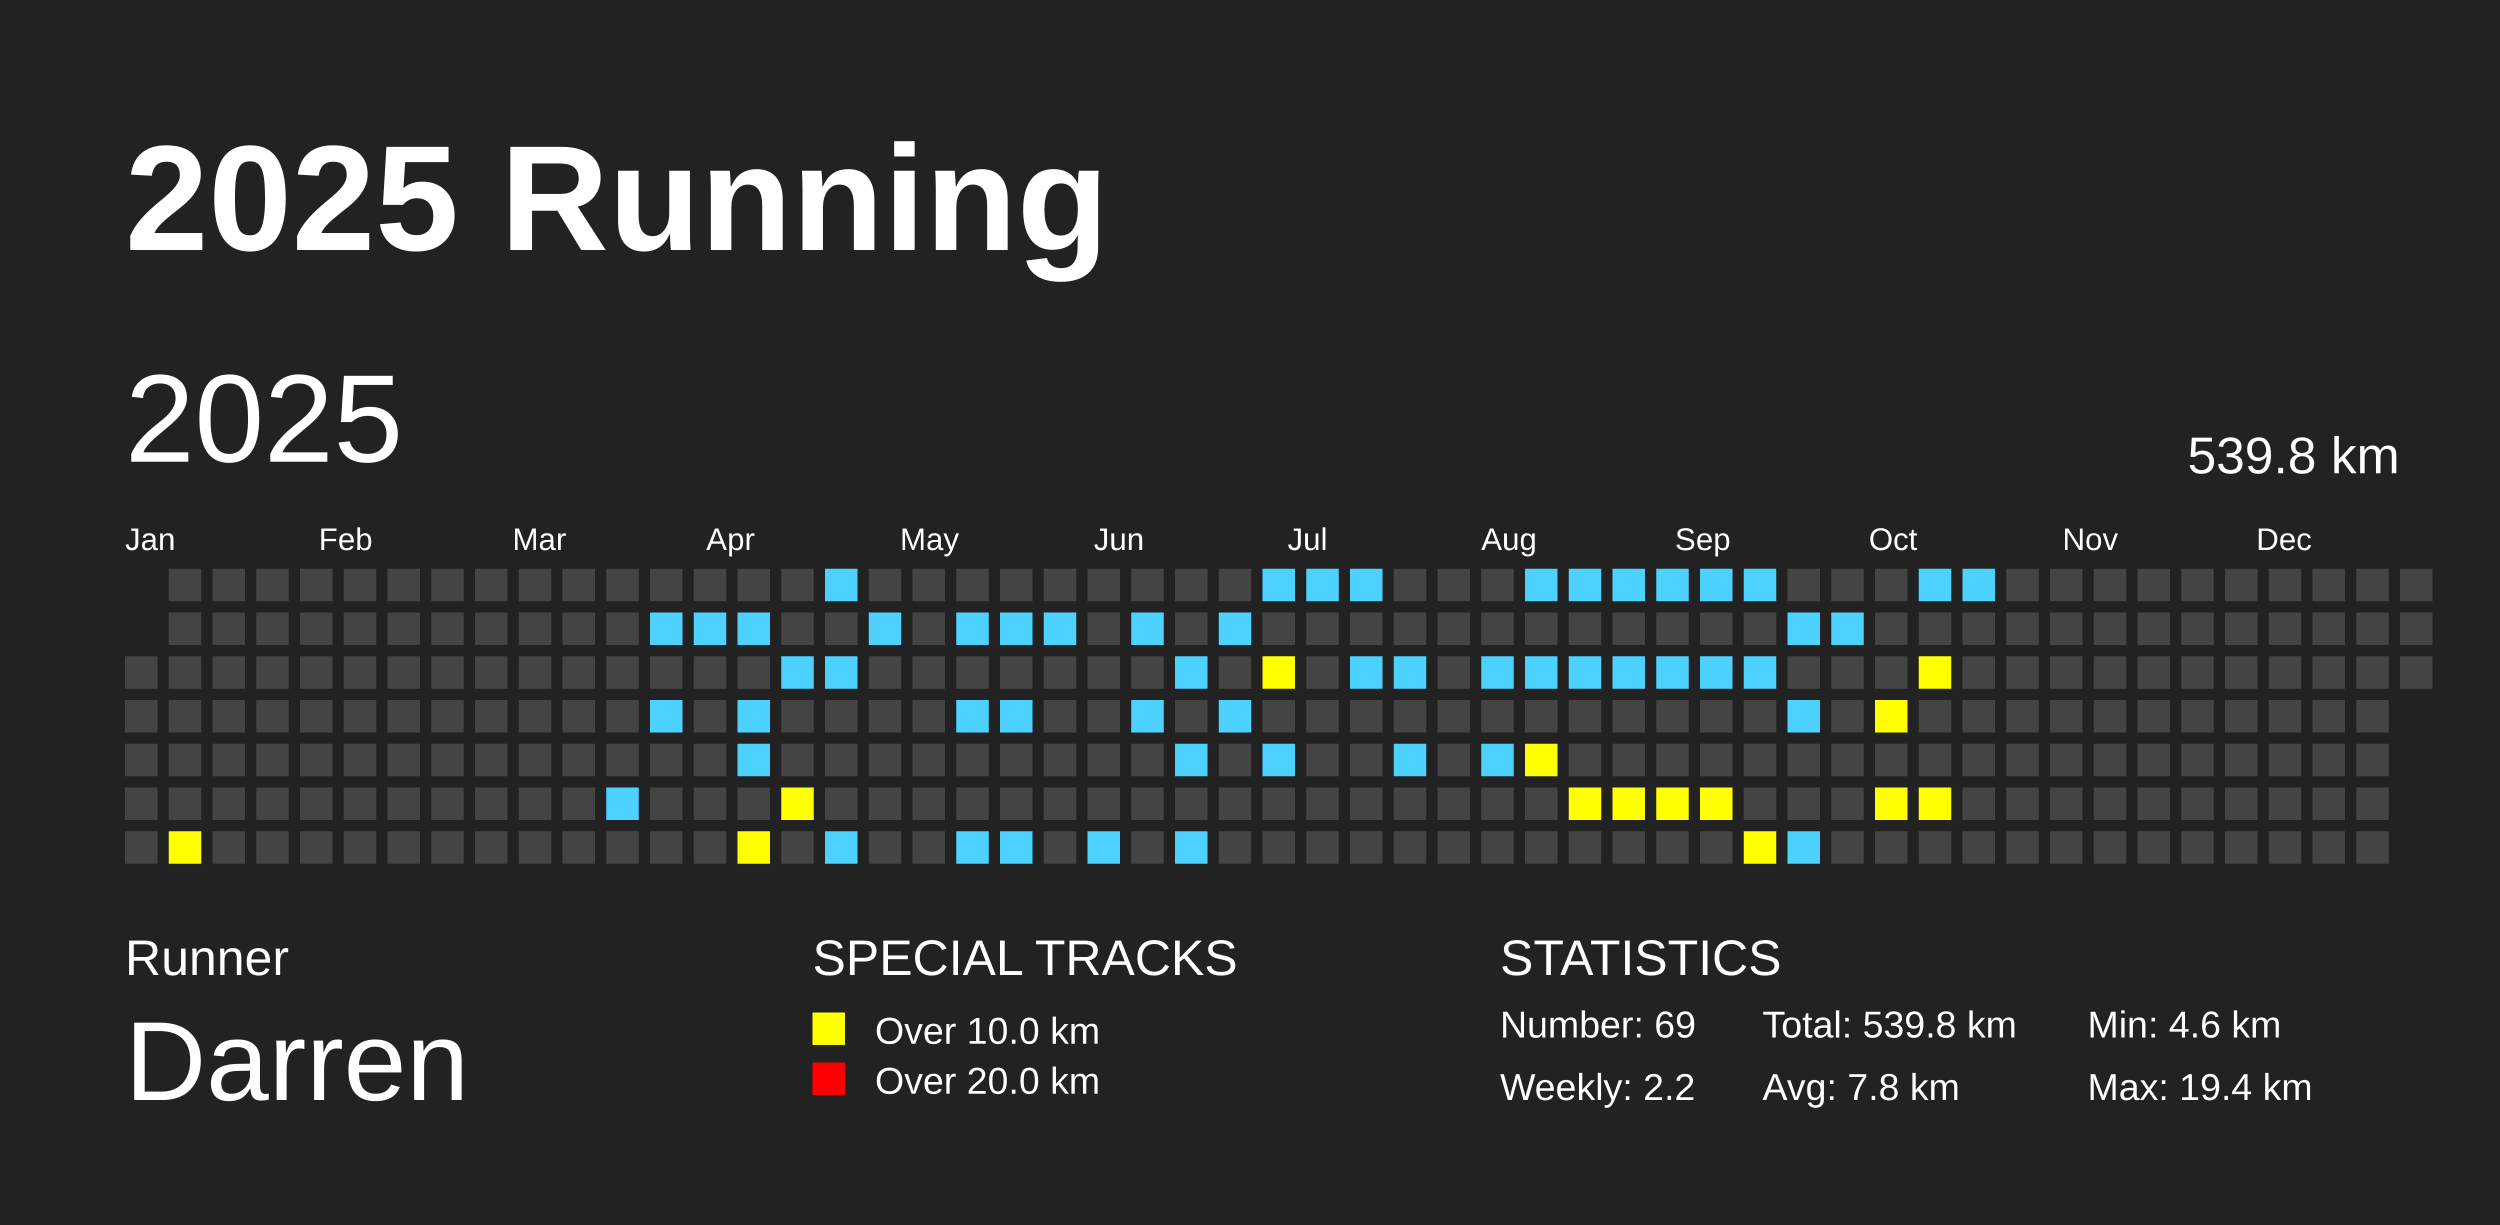
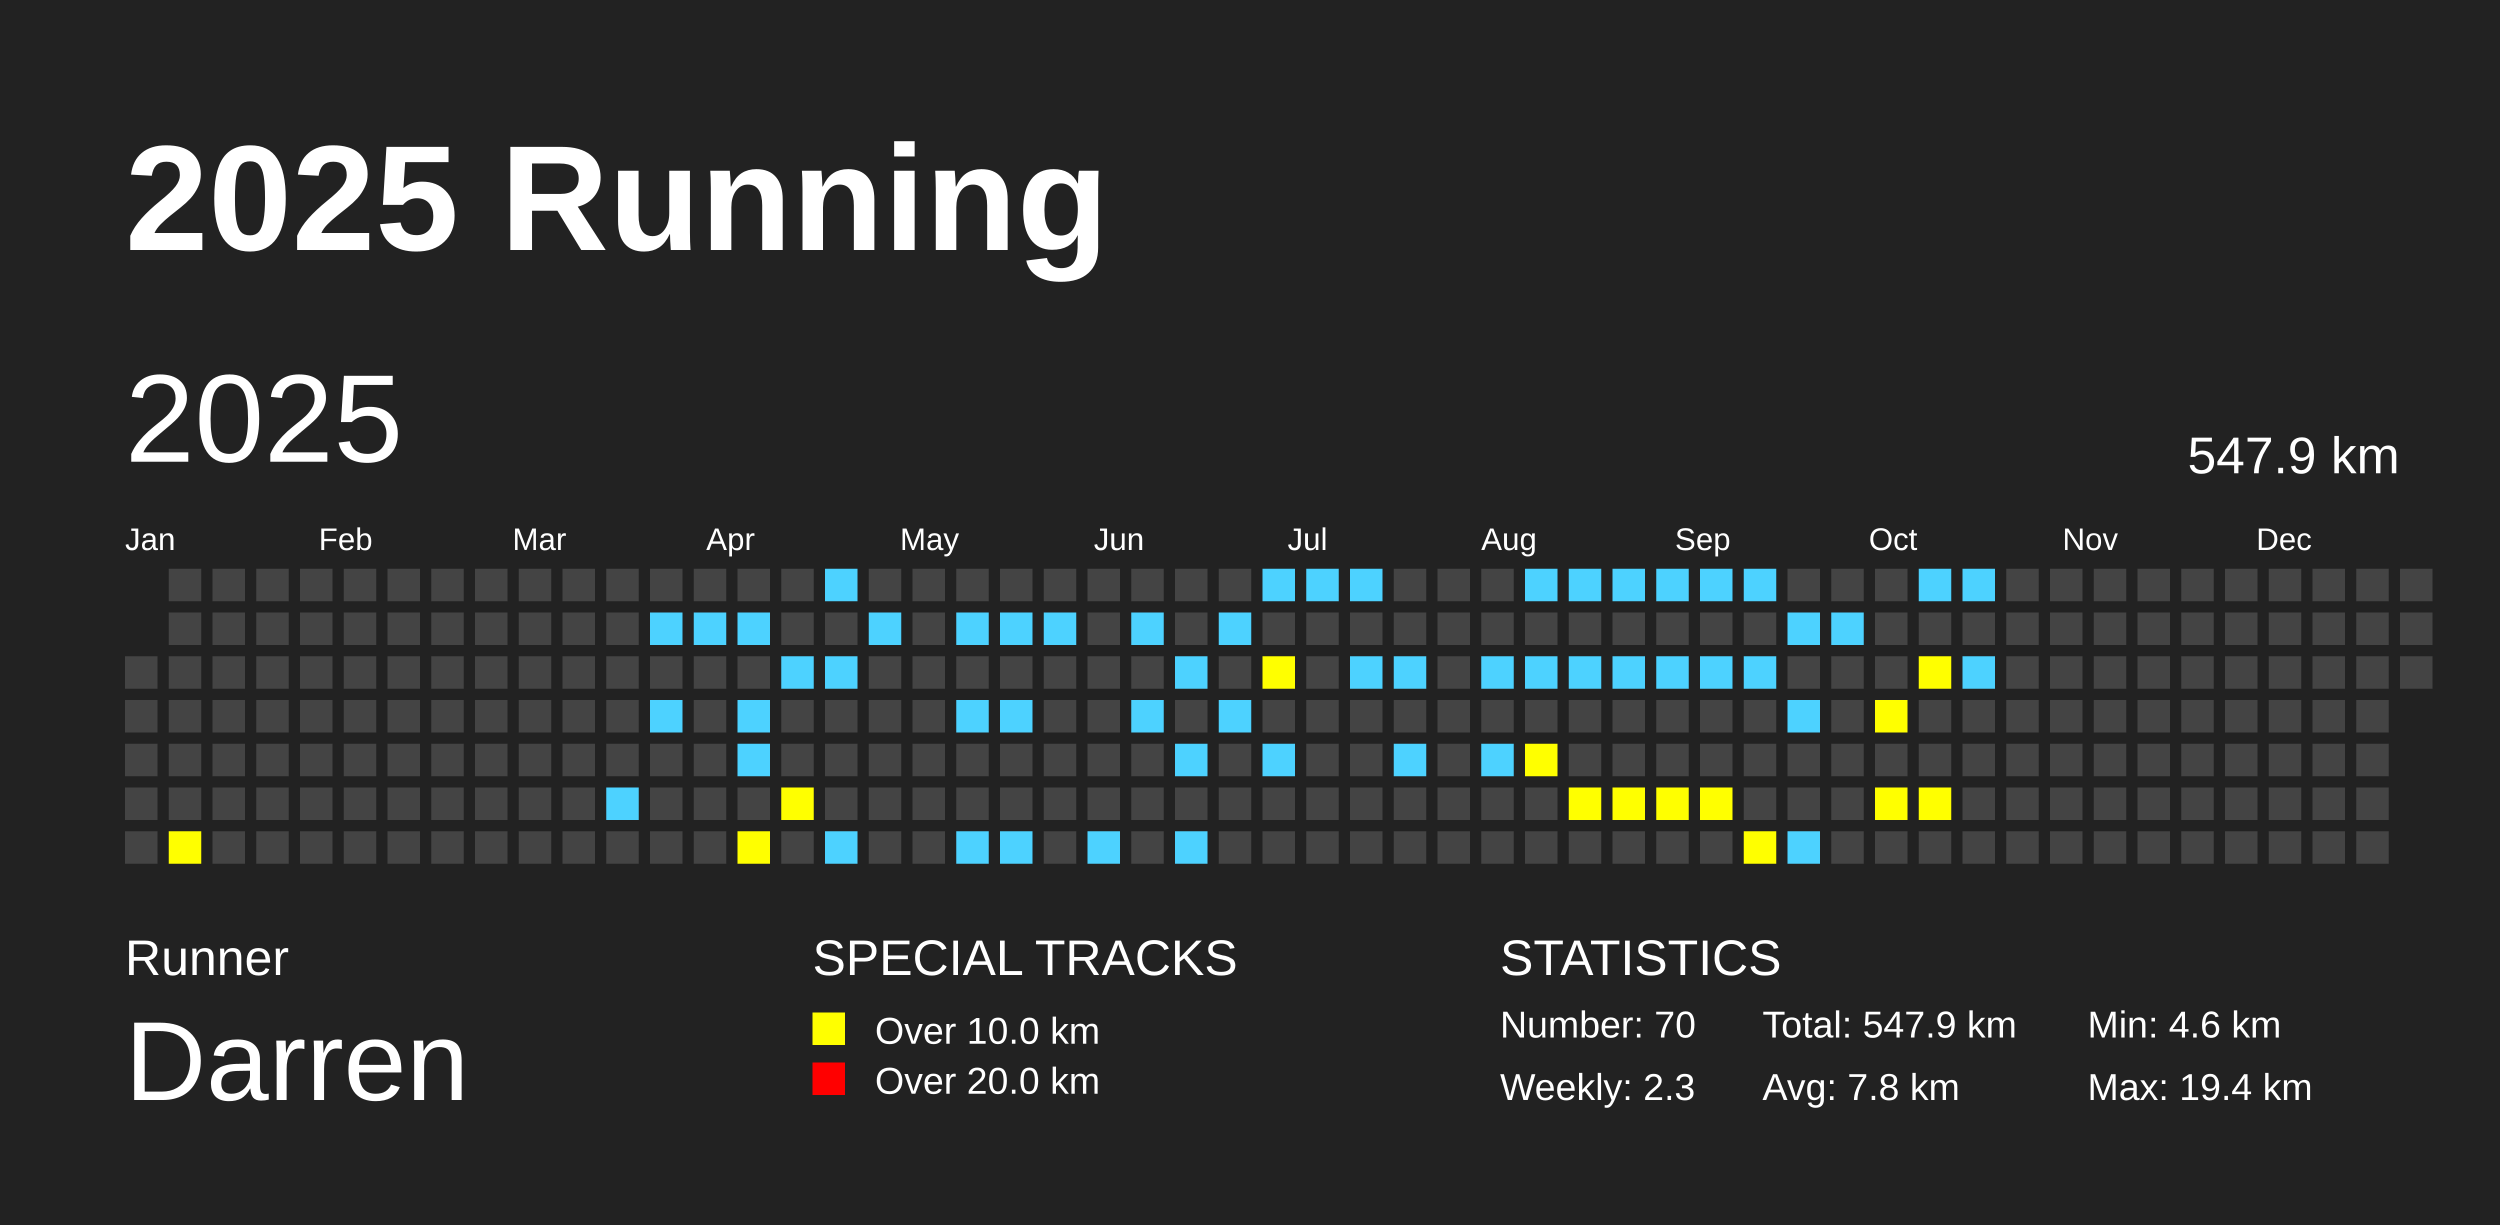
<svg xmlns="http://www.w3.org/2000/svg" baseProfile="full" height="98mm" version="1.1" viewBox="0,0,200,98" width="200mm">
  <defs />
  <rect fill="#222222" height="98" width="200" x="0" y="0" />
  <text fill="#FFFFFF" style="font-size:12px; font-family:Arial; font-weight:bold;" x="10" y="20">2025 Running</text>
  <text fill="#FFFFFF" style="font-size:4px; font-family:Arial" x="10" y="78">Runner</text>
  <text fill="#FFFFFF" style="font-size:9px; font-family:Arial" x="10" y="88">Darren</text>
  <text fill="#FFFFFF" style="font-size:4px; font-family:Arial" x="65" y="78">SPECIAL TRACKS</text>
  <rect fill="yellow" height="2.6" width="2.6" x="65" y="81" />
  <text fill="#FFFFFF" style="font-size:3px; font-family:Arial" x="70" y="83.5">Over 10.0 km</text>
  <rect fill="red" height="2.6" width="2.6" x="65" y="85" />
  <text fill="#FFFFFF" style="font-size:3px; font-family:Arial" x="70" y="87.5">Over 20.0 km</text>
  <text fill="#FFFFFF" style="font-size:4px; font-family:Arial" x="120" y="78">STATISTICS</text>
-   <text fill="#FFFFFF" style="font-size:3px; font-family:Arial" x="120" y="83">Number: 69</text>
-   <text fill="#FFFFFF" style="font-size:3px; font-family:Arial" x="120" y="88">Weekly: 2.2</text>
-   <text fill="#FFFFFF" style="font-size:3px; font-family:Arial" x="141" y="83">Total: 539.8 km</text>
+   <text fill="#FFFFFF" style="font-size:3px; font-family:Arial" x="120" y="83">Number: 70</text>
+   <text fill="#FFFFFF" style="font-size:3px; font-family:Arial" x="120" y="88">Weekly: 2.3</text>
+   <text fill="#FFFFFF" style="font-size:3px; font-family:Arial" x="141" y="83">Total: 547.9 km</text>
  <text fill="#FFFFFF" style="font-size:3px; font-family:Arial" x="141" y="88">Avg: 7.8 km</text>
  <text fill="#FFFFFF" style="font-size:3px; font-family:Arial" x="167" y="83">Min: 4.6 km</text>
  <text fill="#FFFFFF" style="font-size:3px; font-family:Arial" x="167" y="88">Max: 19.4 km</text>
  <text dominant-baseline="hanging" fill="#FFFFFF" style="font-size:10.0px; font-family:Arial;" x="10" y="30">2025</text>
-   <text dominant-baseline="hanging" fill="#FFFFFF" style="font-size:4.125px; font-family:Arial;" x="175" y="35">539.8 km</text>
+   <text dominant-baseline="hanging" fill="#FFFFFF" style="font-size:4.125px; font-family:Arial;" x="175" y="35">547.9 km</text>
  <text fill="#FFFFFF" style="font-size:2.5px; font-family:Arial" x="10.0" y="44">Jan</text>
  <text fill="#FFFFFF" style="font-size:2.5px; font-family:Arial" x="25.5" y="44">Feb</text>
  <text fill="#FFFFFF" style="font-size:2.5px; font-family:Arial" x="41.0" y="44">Mar</text>
  <text fill="#FFFFFF" style="font-size:2.5px; font-family:Arial" x="56.5" y="44">Apr</text>
  <text fill="#FFFFFF" style="font-size:2.5px; font-family:Arial" x="72.0" y="44">May</text>
  <text fill="#FFFFFF" style="font-size:2.5px; font-family:Arial" x="87.5" y="44">Jun</text>
  <text fill="#FFFFFF" style="font-size:2.5px; font-family:Arial" x="103.0" y="44">Jul</text>
  <text fill="#FFFFFF" style="font-size:2.5px; font-family:Arial" x="118.5" y="44">Aug</text>
  <text fill="#FFFFFF" style="font-size:2.5px; font-family:Arial" x="134.0" y="44">Sep</text>
  <text fill="#FFFFFF" style="font-size:2.5px; font-family:Arial" x="149.5" y="44">Oct</text>
  <text fill="#FFFFFF" style="font-size:2.5px; font-family:Arial" x="165.0" y="44">Nov</text>
  <text fill="#FFFFFF" style="font-size:2.5px; font-family:Arial" x="180.5" y="44">Dec</text>
  <rect fill="#444444" height="2.6" width="2.6" x="10.0" y="52.5" />
  <rect fill="#444444" height="2.6" width="2.6" x="10.0" y="56.0" />
  <rect fill="#444444" height="2.6" width="2.6" x="10.0" y="59.5" />
  <rect fill="#444444" height="2.6" width="2.6" x="10.0" y="63.0" />
  <rect fill="#444444" height="2.6" width="2.6" x="10.0" y="66.5" />
  <rect fill="#444444" height="2.6" width="2.6" x="13.5" y="45.5" />
  <rect fill="#444444" height="2.6" width="2.6" x="13.5" y="49.0" />
  <rect fill="#444444" height="2.6" width="2.6" x="13.5" y="52.5" />
  <rect fill="#444444" height="2.6" width="2.6" x="13.5" y="56.0" />
  <rect fill="#444444" height="2.6" width="2.6" x="13.5" y="59.5" />
  <rect fill="#444444" height="2.6" width="2.6" x="13.5" y="63.0" />
  <rect fill="yellow" height="2.6" width="2.6" x="13.5" y="66.5" />
  <rect fill="#444444" height="2.6" width="2.6" x="17.0" y="45.5" />
  <rect fill="#444444" height="2.6" width="2.6" x="17.0" y="49.0" />
  <rect fill="#444444" height="2.6" width="2.6" x="17.0" y="52.5" />
  <rect fill="#444444" height="2.6" width="2.6" x="17.0" y="56.0" />
  <rect fill="#444444" height="2.6" width="2.6" x="17.0" y="59.5" />
  <rect fill="#444444" height="2.6" width="2.6" x="17.0" y="63.0" />
  <rect fill="#444444" height="2.6" width="2.6" x="17.0" y="66.5" />
  <rect fill="#444444" height="2.6" width="2.6" x="20.5" y="45.5" />
  <rect fill="#444444" height="2.6" width="2.6" x="20.5" y="49.0" />
  <rect fill="#444444" height="2.6" width="2.6" x="20.5" y="52.5" />
  <rect fill="#444444" height="2.6" width="2.6" x="20.5" y="56.0" />
  <rect fill="#444444" height="2.6" width="2.6" x="20.5" y="59.5" />
  <rect fill="#444444" height="2.6" width="2.6" x="20.5" y="63.0" />
  <rect fill="#444444" height="2.6" width="2.6" x="20.5" y="66.5" />
  <rect fill="#444444" height="2.6" width="2.6" x="24.0" y="45.5" />
  <rect fill="#444444" height="2.6" width="2.6" x="24.0" y="49.0" />
  <rect fill="#444444" height="2.6" width="2.6" x="24.0" y="52.5" />
  <rect fill="#444444" height="2.6" width="2.6" x="24.0" y="56.0" />
  <rect fill="#444444" height="2.6" width="2.6" x="24.0" y="59.5" />
  <rect fill="#444444" height="2.6" width="2.6" x="24.0" y="63.0" />
  <rect fill="#444444" height="2.6" width="2.6" x="24.0" y="66.5" />
  <rect fill="#444444" height="2.6" width="2.6" x="27.5" y="45.5" />
  <rect fill="#444444" height="2.6" width="2.6" x="27.5" y="49.0" />
  <rect fill="#444444" height="2.6" width="2.6" x="27.5" y="52.5" />
  <rect fill="#444444" height="2.6" width="2.6" x="27.5" y="56.0" />
  <rect fill="#444444" height="2.6" width="2.6" x="27.5" y="59.5" />
  <rect fill="#444444" height="2.6" width="2.6" x="27.5" y="63.0" />
  <rect fill="#444444" height="2.6" width="2.6" x="27.5" y="66.5" />
  <rect fill="#444444" height="2.6" width="2.6" x="31.0" y="45.5" />
  <rect fill="#444444" height="2.6" width="2.6" x="31.0" y="49.0" />
  <rect fill="#444444" height="2.6" width="2.6" x="31.0" y="52.5" />
  <rect fill="#444444" height="2.6" width="2.6" x="31.0" y="56.0" />
  <rect fill="#444444" height="2.6" width="2.6" x="31.0" y="59.5" />
  <rect fill="#444444" height="2.6" width="2.6" x="31.0" y="63.0" />
  <rect fill="#444444" height="2.6" width="2.6" x="31.0" y="66.5" />
  <rect fill="#444444" height="2.6" width="2.6" x="34.5" y="45.5" />
  <rect fill="#444444" height="2.6" width="2.6" x="34.5" y="49.0" />
  <rect fill="#444444" height="2.6" width="2.6" x="34.5" y="52.5" />
  <rect fill="#444444" height="2.6" width="2.6" x="34.5" y="56.0" />
  <rect fill="#444444" height="2.6" width="2.6" x="34.5" y="59.5" />
  <rect fill="#444444" height="2.6" width="2.6" x="34.5" y="63.0" />
  <rect fill="#444444" height="2.6" width="2.6" x="34.5" y="66.5" />
  <rect fill="#444444" height="2.6" width="2.6" x="38.0" y="45.5" />
  <rect fill="#444444" height="2.6" width="2.6" x="38.0" y="49.0" />
  <rect fill="#444444" height="2.6" width="2.6" x="38.0" y="52.5" />
  <rect fill="#444444" height="2.6" width="2.6" x="38.0" y="56.0" />
  <rect fill="#444444" height="2.6" width="2.6" x="38.0" y="59.5" />
  <rect fill="#444444" height="2.6" width="2.6" x="38.0" y="63.0" />
  <rect fill="#444444" height="2.6" width="2.6" x="38.0" y="66.5" />
  <rect fill="#444444" height="2.6" width="2.6" x="41.5" y="45.5" />
  <rect fill="#444444" height="2.6" width="2.6" x="41.5" y="49.0" />
  <rect fill="#444444" height="2.6" width="2.6" x="41.5" y="52.5" />
  <rect fill="#444444" height="2.6" width="2.6" x="41.5" y="56.0" />
  <rect fill="#444444" height="2.6" width="2.6" x="41.5" y="59.5" />
  <rect fill="#444444" height="2.6" width="2.6" x="41.5" y="63.0" />
  <rect fill="#444444" height="2.6" width="2.6" x="41.5" y="66.5" />
  <rect fill="#444444" height="2.6" width="2.6" x="45.0" y="45.5" />
  <rect fill="#444444" height="2.6" width="2.6" x="45.0" y="49.0" />
  <rect fill="#444444" height="2.6" width="2.6" x="45.0" y="52.5" />
  <rect fill="#444444" height="2.6" width="2.6" x="45.0" y="56.0" />
  <rect fill="#444444" height="2.6" width="2.6" x="45.0" y="59.5" />
  <rect fill="#444444" height="2.6" width="2.6" x="45.0" y="63.0" />
  <rect fill="#444444" height="2.6" width="2.6" x="45.0" y="66.5" />
  <rect fill="#444444" height="2.6" width="2.6" x="48.5" y="45.5" />
  <rect fill="#444444" height="2.6" width="2.6" x="48.5" y="49.0" />
  <rect fill="#444444" height="2.6" width="2.6" x="48.5" y="52.5" />
  <rect fill="#444444" height="2.6" width="2.6" x="48.5" y="56.0" />
  <rect fill="#444444" height="2.6" width="2.6" x="48.5" y="59.5" />
  <rect fill="#4DD2FF" height="2.6" width="2.6" x="48.5" y="63.0" />
  <rect fill="#444444" height="2.6" width="2.6" x="48.5" y="66.5" />
  <rect fill="#444444" height="2.6" width="2.6" x="52.0" y="45.5" />
  <rect fill="#4DD2FF" height="2.6" width="2.6" x="52.0" y="49.0" />
  <rect fill="#444444" height="2.6" width="2.6" x="52.0" y="52.5" />
  <rect fill="#4DD2FF" height="2.6" width="2.6" x="52.0" y="56.0" />
  <rect fill="#444444" height="2.6" width="2.6" x="52.0" y="59.5" />
  <rect fill="#444444" height="2.6" width="2.6" x="52.0" y="63.0" />
  <rect fill="#444444" height="2.6" width="2.6" x="52.0" y="66.5" />
  <rect fill="#444444" height="2.6" width="2.6" x="55.5" y="45.5" />
  <rect fill="#4DD2FF" height="2.6" width="2.6" x="55.5" y="49.0" />
  <rect fill="#444444" height="2.6" width="2.6" x="55.5" y="52.5" />
  <rect fill="#444444" height="2.6" width="2.6" x="55.5" y="56.0" />
  <rect fill="#444444" height="2.6" width="2.6" x="55.5" y="59.5" />
  <rect fill="#444444" height="2.6" width="2.6" x="55.5" y="63.0" />
  <rect fill="#444444" height="2.6" width="2.6" x="55.5" y="66.5" />
  <rect fill="#444444" height="2.6" width="2.6" x="59.0" y="45.5" />
  <rect fill="#4DD2FF" height="2.6" width="2.6" x="59.0" y="49.0" />
  <rect fill="#444444" height="2.6" width="2.6" x="59.0" y="52.5" />
  <rect fill="#4DD2FF" height="2.6" width="2.6" x="59.0" y="56.0" />
  <rect fill="#4DD2FF" height="2.6" width="2.6" x="59.0" y="59.5" />
  <rect fill="#444444" height="2.6" width="2.6" x="59.0" y="63.0" />
  <rect fill="yellow" height="2.6" width="2.6" x="59.0" y="66.5" />
  <rect fill="#444444" height="2.6" width="2.6" x="62.5" y="45.5" />
  <rect fill="#444444" height="2.6" width="2.6" x="62.5" y="49.0" />
  <rect fill="#4DD2FF" height="2.6" width="2.6" x="62.5" y="52.5" />
  <rect fill="#444444" height="2.6" width="2.6" x="62.5" y="56.0" />
  <rect fill="#444444" height="2.6" width="2.6" x="62.5" y="59.5" />
  <rect fill="yellow" height="2.6" width="2.6" x="62.5" y="63.0" />
  <rect fill="#444444" height="2.6" width="2.6" x="62.5" y="66.5" />
  <rect fill="#4DD2FF" height="2.6" width="2.6" x="66.0" y="45.5" />
  <rect fill="#444444" height="2.6" width="2.6" x="66.0" y="49.0" />
  <rect fill="#4DD2FF" height="2.6" width="2.6" x="66.0" y="52.5" />
  <rect fill="#444444" height="2.6" width="2.6" x="66.0" y="56.0" />
  <rect fill="#444444" height="2.6" width="2.6" x="66.0" y="59.5" />
  <rect fill="#444444" height="2.6" width="2.6" x="66.0" y="63.0" />
  <rect fill="#4DD2FF" height="2.6" width="2.6" x="66.0" y="66.5" />
  <rect fill="#444444" height="2.6" width="2.6" x="69.5" y="45.5" />
  <rect fill="#4DD2FF" height="2.6" width="2.6" x="69.5" y="49.0" />
  <rect fill="#444444" height="2.6" width="2.6" x="69.5" y="52.5" />
  <rect fill="#444444" height="2.6" width="2.6" x="69.5" y="56.0" />
  <rect fill="#444444" height="2.6" width="2.6" x="69.5" y="59.5" />
  <rect fill="#444444" height="2.6" width="2.6" x="69.5" y="63.0" />
  <rect fill="#444444" height="2.6" width="2.6" x="69.5" y="66.5" />
  <rect fill="#444444" height="2.6" width="2.6" x="73.0" y="45.5" />
  <rect fill="#444444" height="2.6" width="2.6" x="73.0" y="49.0" />
  <rect fill="#444444" height="2.6" width="2.6" x="73.0" y="52.5" />
  <rect fill="#444444" height="2.6" width="2.6" x="73.0" y="56.0" />
  <rect fill="#444444" height="2.6" width="2.6" x="73.0" y="59.5" />
  <rect fill="#444444" height="2.6" width="2.6" x="73.0" y="63.0" />
  <rect fill="#444444" height="2.6" width="2.6" x="73.0" y="66.5" />
  <rect fill="#444444" height="2.6" width="2.6" x="76.5" y="45.5" />
  <rect fill="#4DD2FF" height="2.6" width="2.6" x="76.5" y="49.0" />
  <rect fill="#444444" height="2.6" width="2.6" x="76.5" y="52.5" />
  <rect fill="#4DD2FF" height="2.6" width="2.6" x="76.5" y="56.0" />
  <rect fill="#444444" height="2.6" width="2.6" x="76.5" y="59.5" />
  <rect fill="#444444" height="2.6" width="2.6" x="76.5" y="63.0" />
  <rect fill="#4DD2FF" height="2.6" width="2.6" x="76.5" y="66.5" />
  <rect fill="#444444" height="2.6" width="2.6" x="80.0" y="45.5" />
  <rect fill="#4DD2FF" height="2.6" width="2.6" x="80.0" y="49.0" />
  <rect fill="#444444" height="2.6" width="2.6" x="80.0" y="52.5" />
  <rect fill="#4DD2FF" height="2.6" width="2.6" x="80.0" y="56.0" />
  <rect fill="#444444" height="2.6" width="2.6" x="80.0" y="59.5" />
  <rect fill="#444444" height="2.6" width="2.6" x="80.0" y="63.0" />
  <rect fill="#4DD2FF" height="2.6" width="2.6" x="80.0" y="66.5" />
  <rect fill="#444444" height="2.6" width="2.6" x="83.5" y="45.5" />
  <rect fill="#4DD2FF" height="2.6" width="2.6" x="83.5" y="49.0" />
  <rect fill="#444444" height="2.6" width="2.6" x="83.5" y="52.5" />
  <rect fill="#444444" height="2.6" width="2.6" x="83.5" y="56.0" />
  <rect fill="#444444" height="2.6" width="2.6" x="83.5" y="59.5" />
  <rect fill="#444444" height="2.6" width="2.6" x="83.5" y="63.0" />
  <rect fill="#444444" height="2.6" width="2.6" x="83.5" y="66.5" />
  <rect fill="#444444" height="2.6" width="2.6" x="87.0" y="45.5" />
  <rect fill="#444444" height="2.6" width="2.6" x="87.0" y="49.0" />
  <rect fill="#444444" height="2.6" width="2.6" x="87.0" y="52.5" />
  <rect fill="#444444" height="2.6" width="2.6" x="87.0" y="56.0" />
  <rect fill="#444444" height="2.6" width="2.6" x="87.0" y="59.5" />
  <rect fill="#444444" height="2.6" width="2.6" x="87.0" y="63.0" />
  <rect fill="#4DD2FF" height="2.6" width="2.6" x="87.0" y="66.5" />
  <rect fill="#444444" height="2.6" width="2.6" x="90.5" y="45.5" />
  <rect fill="#4DD2FF" height="2.6" width="2.6" x="90.5" y="49.0" />
  <rect fill="#444444" height="2.6" width="2.6" x="90.5" y="52.5" />
  <rect fill="#4DD2FF" height="2.6" width="2.6" x="90.5" y="56.0" />
  <rect fill="#444444" height="2.6" width="2.6" x="90.5" y="59.5" />
  <rect fill="#444444" height="2.6" width="2.6" x="90.5" y="63.0" />
  <rect fill="#444444" height="2.6" width="2.6" x="90.5" y="66.5" />
  <rect fill="#444444" height="2.6" width="2.6" x="94.0" y="45.5" />
  <rect fill="#444444" height="2.6" width="2.6" x="94.0" y="49.0" />
  <rect fill="#4DD2FF" height="2.6" width="2.6" x="94.0" y="52.5" />
  <rect fill="#444444" height="2.6" width="2.6" x="94.0" y="56.0" />
  <rect fill="#4DD2FF" height="2.6" width="2.6" x="94.0" y="59.5" />
  <rect fill="#444444" height="2.6" width="2.6" x="94.0" y="63.0" />
  <rect fill="#4DD2FF" height="2.6" width="2.6" x="94.0" y="66.5" />
  <rect fill="#444444" height="2.6" width="2.6" x="97.5" y="45.5" />
  <rect fill="#4DD2FF" height="2.6" width="2.6" x="97.5" y="49.0" />
  <rect fill="#444444" height="2.6" width="2.6" x="97.5" y="52.5" />
  <rect fill="#4DD2FF" height="2.6" width="2.6" x="97.5" y="56.0" />
  <rect fill="#444444" height="2.6" width="2.6" x="97.5" y="59.5" />
  <rect fill="#444444" height="2.6" width="2.6" x="97.5" y="63.0" />
  <rect fill="#444444" height="2.6" width="2.6" x="97.5" y="66.5" />
  <rect fill="#4DD2FF" height="2.6" width="2.6" x="101.0" y="45.5" />
  <rect fill="#444444" height="2.6" width="2.6" x="101.0" y="49.0" />
  <rect fill="yellow" height="2.6" width="2.6" x="101.0" y="52.5" />
  <rect fill="#444444" height="2.6" width="2.6" x="101.0" y="56.0" />
  <rect fill="#4DD2FF" height="2.6" width="2.6" x="101.0" y="59.5" />
  <rect fill="#444444" height="2.6" width="2.6" x="101.0" y="63.0" />
  <rect fill="#444444" height="2.6" width="2.6" x="101.0" y="66.5" />
  <rect fill="#4DD2FF" height="2.6" width="2.6" x="104.5" y="45.5" />
  <rect fill="#444444" height="2.6" width="2.6" x="104.5" y="49.0" />
  <rect fill="#444444" height="2.6" width="2.6" x="104.5" y="52.5" />
  <rect fill="#444444" height="2.6" width="2.6" x="104.5" y="56.0" />
  <rect fill="#444444" height="2.6" width="2.6" x="104.5" y="59.5" />
  <rect fill="#444444" height="2.6" width="2.6" x="104.5" y="63.0" />
  <rect fill="#444444" height="2.6" width="2.6" x="104.5" y="66.5" />
  <rect fill="#4DD2FF" height="2.6" width="2.6" x="108.0" y="45.5" />
  <rect fill="#444444" height="2.6" width="2.6" x="108.0" y="49.0" />
  <rect fill="#4DD2FF" height="2.6" width="2.6" x="108.0" y="52.5" />
  <rect fill="#444444" height="2.6" width="2.6" x="108.0" y="56.0" />
  <rect fill="#444444" height="2.6" width="2.6" x="108.0" y="59.5" />
  <rect fill="#444444" height="2.6" width="2.6" x="108.0" y="63.0" />
  <rect fill="#444444" height="2.6" width="2.6" x="108.0" y="66.5" />
  <rect fill="#444444" height="2.6" width="2.6" x="111.5" y="45.5" />
  <rect fill="#444444" height="2.6" width="2.6" x="111.5" y="49.0" />
  <rect fill="#4DD2FF" height="2.6" width="2.6" x="111.5" y="52.5" />
  <rect fill="#444444" height="2.6" width="2.6" x="111.5" y="56.0" />
  <rect fill="#4DD2FF" height="2.6" width="2.6" x="111.5" y="59.5" />
  <rect fill="#444444" height="2.6" width="2.6" x="111.5" y="63.0" />
  <rect fill="#444444" height="2.6" width="2.6" x="111.5" y="66.5" />
  <rect fill="#444444" height="2.6" width="2.6" x="115.0" y="45.5" />
  <rect fill="#444444" height="2.6" width="2.6" x="115.0" y="49.0" />
  <rect fill="#444444" height="2.6" width="2.6" x="115.0" y="52.5" />
  <rect fill="#444444" height="2.6" width="2.6" x="115.0" y="56.0" />
  <rect fill="#444444" height="2.6" width="2.6" x="115.0" y="59.5" />
  <rect fill="#444444" height="2.6" width="2.6" x="115.0" y="63.0" />
  <rect fill="#444444" height="2.6" width="2.6" x="115.0" y="66.5" />
  <rect fill="#444444" height="2.6" width="2.6" x="118.5" y="45.5" />
  <rect fill="#444444" height="2.6" width="2.6" x="118.5" y="49.0" />
  <rect fill="#4DD2FF" height="2.6" width="2.6" x="118.5" y="52.5" />
  <rect fill="#444444" height="2.6" width="2.6" x="118.5" y="56.0" />
  <rect fill="#4DD2FF" height="2.6" width="2.6" x="118.5" y="59.5" />
  <rect fill="#444444" height="2.6" width="2.6" x="118.5" y="63.0" />
  <rect fill="#444444" height="2.6" width="2.6" x="118.5" y="66.5" />
  <rect fill="#4DD2FF" height="2.6" width="2.6" x="122.0" y="45.5" />
  <rect fill="#444444" height="2.6" width="2.6" x="122.0" y="49.0" />
  <rect fill="#4DD2FF" height="2.6" width="2.6" x="122.0" y="52.5" />
  <rect fill="#444444" height="2.6" width="2.6" x="122.0" y="56.0" />
  <rect fill="yellow" height="2.6" width="2.6" x="122.0" y="59.5" />
  <rect fill="#444444" height="2.6" width="2.6" x="122.0" y="63.0" />
  <rect fill="#444444" height="2.6" width="2.6" x="122.0" y="66.5" />
  <rect fill="#4DD2FF" height="2.6" width="2.6" x="125.5" y="45.5" />
  <rect fill="#444444" height="2.6" width="2.6" x="125.5" y="49.0" />
  <rect fill="#4DD2FF" height="2.6" width="2.6" x="125.5" y="52.5" />
  <rect fill="#444444" height="2.6" width="2.6" x="125.5" y="56.0" />
  <rect fill="#444444" height="2.6" width="2.6" x="125.5" y="59.5" />
  <rect fill="yellow" height="2.6" width="2.6" x="125.5" y="63.0" />
  <rect fill="#444444" height="2.6" width="2.6" x="125.5" y="66.5" />
  <rect fill="#4DD2FF" height="2.6" width="2.6" x="129.0" y="45.5" />
  <rect fill="#444444" height="2.6" width="2.6" x="129.0" y="49.0" />
  <rect fill="#4DD2FF" height="2.6" width="2.6" x="129.0" y="52.5" />
  <rect fill="#444444" height="2.6" width="2.6" x="129.0" y="56.0" />
  <rect fill="#444444" height="2.6" width="2.6" x="129.0" y="59.5" />
  <rect fill="yellow" height="2.6" width="2.6" x="129.0" y="63.0" />
  <rect fill="#444444" height="2.6" width="2.6" x="129.0" y="66.5" />
  <rect fill="#4DD2FF" height="2.6" width="2.6" x="132.5" y="45.5" />
  <rect fill="#444444" height="2.6" width="2.6" x="132.5" y="49.0" />
  <rect fill="#4DD2FF" height="2.6" width="2.6" x="132.5" y="52.5" />
  <rect fill="#444444" height="2.6" width="2.6" x="132.5" y="56.0" />
  <rect fill="#444444" height="2.6" width="2.6" x="132.5" y="59.5" />
  <rect fill="yellow" height="2.6" width="2.6" x="132.5" y="63.0" />
  <rect fill="#444444" height="2.6" width="2.6" x="132.5" y="66.5" />
  <rect fill="#4DD2FF" height="2.6" width="2.6" x="136.0" y="45.5" />
  <rect fill="#444444" height="2.6" width="2.6" x="136.0" y="49.0" />
  <rect fill="#4DD2FF" height="2.6" width="2.6" x="136.0" y="52.5" />
  <rect fill="#444444" height="2.6" width="2.6" x="136.0" y="56.0" />
  <rect fill="#444444" height="2.6" width="2.6" x="136.0" y="59.5" />
  <rect fill="yellow" height="2.6" width="2.6" x="136.0" y="63.0" />
  <rect fill="#444444" height="2.6" width="2.6" x="136.0" y="66.5" />
  <rect fill="#4DD2FF" height="2.6" width="2.6" x="139.5" y="45.5" />
  <rect fill="#444444" height="2.6" width="2.6" x="139.5" y="49.0" />
  <rect fill="#4DD2FF" height="2.6" width="2.6" x="139.5" y="52.5" />
  <rect fill="#444444" height="2.6" width="2.6" x="139.5" y="56.0" />
  <rect fill="#444444" height="2.6" width="2.6" x="139.5" y="59.5" />
  <rect fill="#444444" height="2.6" width="2.6" x="139.5" y="63.0" />
  <rect fill="yellow" height="2.6" width="2.6" x="139.5" y="66.5" />
  <rect fill="#444444" height="2.6" width="2.6" x="143.0" y="45.5" />
  <rect fill="#4DD2FF" height="2.6" width="2.6" x="143.0" y="49.0" />
  <rect fill="#444444" height="2.6" width="2.6" x="143.0" y="52.5" />
  <rect fill="#4DD2FF" height="2.6" width="2.6" x="143.0" y="56.0" />
  <rect fill="#444444" height="2.6" width="2.6" x="143.0" y="59.5" />
  <rect fill="#444444" height="2.6" width="2.6" x="143.0" y="63.0" />
  <rect fill="#4DD2FF" height="2.6" width="2.6" x="143.0" y="66.5" />
  <rect fill="#444444" height="2.6" width="2.6" x="146.5" y="45.5" />
  <rect fill="#4DD2FF" height="2.6" width="2.6" x="146.5" y="49.0" />
  <rect fill="#444444" height="2.6" width="2.6" x="146.5" y="52.5" />
  <rect fill="#444444" height="2.6" width="2.6" x="146.5" y="56.0" />
  <rect fill="#444444" height="2.6" width="2.6" x="146.5" y="59.5" />
  <rect fill="#444444" height="2.6" width="2.6" x="146.5" y="63.0" />
  <rect fill="#444444" height="2.6" width="2.6" x="146.5" y="66.5" />
  <rect fill="#444444" height="2.6" width="2.6" x="150.0" y="45.5" />
  <rect fill="#444444" height="2.6" width="2.6" x="150.0" y="49.0" />
  <rect fill="#444444" height="2.6" width="2.6" x="150.0" y="52.5" />
  <rect fill="yellow" height="2.6" width="2.6" x="150.0" y="56.0" />
  <rect fill="#444444" height="2.6" width="2.6" x="150.0" y="59.5" />
  <rect fill="yellow" height="2.6" width="2.6" x="150.0" y="63.0" />
  <rect fill="#444444" height="2.6" width="2.6" x="150.0" y="66.5" />
  <rect fill="#4DD2FF" height="2.6" width="2.6" x="153.5" y="45.5" />
  <rect fill="#444444" height="2.6" width="2.6" x="153.5" y="49.0" />
  <rect fill="yellow" height="2.6" width="2.6" x="153.5" y="52.5" />
  <rect fill="#444444" height="2.6" width="2.6" x="153.5" y="56.0" />
  <rect fill="#444444" height="2.6" width="2.6" x="153.5" y="59.5" />
  <rect fill="yellow" height="2.6" width="2.6" x="153.5" y="63.0" />
  <rect fill="#444444" height="2.6" width="2.6" x="153.5" y="66.5" />
  <rect fill="#4DD2FF" height="2.6" width="2.6" x="157.0" y="45.5" />
  <rect fill="#444444" height="2.6" width="2.6" x="157.0" y="49.0" />
-   <rect fill="#444444" height="2.6" width="2.6" x="157.0" y="52.5" />
+   <rect fill="#4DD2FF" height="2.6" width="2.6" x="157.0" y="52.5" />
  <rect fill="#444444" height="2.6" width="2.6" x="157.0" y="56.0" />
  <rect fill="#444444" height="2.6" width="2.6" x="157.0" y="59.5" />
  <rect fill="#444444" height="2.6" width="2.6" x="157.0" y="63.0" />
  <rect fill="#444444" height="2.6" width="2.6" x="157.0" y="66.5" />
  <rect fill="#444444" height="2.6" width="2.6" x="160.5" y="45.5" />
  <rect fill="#444444" height="2.6" width="2.6" x="160.5" y="49.0" />
  <rect fill="#444444" height="2.6" width="2.6" x="160.5" y="52.5" />
  <rect fill="#444444" height="2.6" width="2.6" x="160.5" y="56.0" />
  <rect fill="#444444" height="2.6" width="2.6" x="160.5" y="59.5" />
  <rect fill="#444444" height="2.6" width="2.6" x="160.5" y="63.0" />
  <rect fill="#444444" height="2.6" width="2.6" x="160.5" y="66.5" />
  <rect fill="#444444" height="2.6" width="2.6" x="164.0" y="45.5" />
  <rect fill="#444444" height="2.6" width="2.6" x="164.0" y="49.0" />
  <rect fill="#444444" height="2.6" width="2.6" x="164.0" y="52.5" />
  <rect fill="#444444" height="2.6" width="2.6" x="164.0" y="56.0" />
  <rect fill="#444444" height="2.6" width="2.6" x="164.0" y="59.5" />
  <rect fill="#444444" height="2.6" width="2.6" x="164.0" y="63.0" />
  <rect fill="#444444" height="2.6" width="2.6" x="164.0" y="66.5" />
  <rect fill="#444444" height="2.6" width="2.6" x="167.5" y="45.5" />
  <rect fill="#444444" height="2.6" width="2.6" x="167.5" y="49.0" />
  <rect fill="#444444" height="2.6" width="2.6" x="167.5" y="52.5" />
  <rect fill="#444444" height="2.6" width="2.6" x="167.5" y="56.0" />
  <rect fill="#444444" height="2.6" width="2.6" x="167.5" y="59.5" />
  <rect fill="#444444" height="2.6" width="2.6" x="167.5" y="63.0" />
  <rect fill="#444444" height="2.6" width="2.6" x="167.5" y="66.5" />
  <rect fill="#444444" height="2.6" width="2.6" x="171.0" y="45.5" />
  <rect fill="#444444" height="2.6" width="2.6" x="171.0" y="49.0" />
  <rect fill="#444444" height="2.6" width="2.6" x="171.0" y="52.5" />
  <rect fill="#444444" height="2.6" width="2.6" x="171.0" y="56.0" />
  <rect fill="#444444" height="2.6" width="2.6" x="171.0" y="59.5" />
  <rect fill="#444444" height="2.6" width="2.6" x="171.0" y="63.0" />
  <rect fill="#444444" height="2.6" width="2.6" x="171.0" y="66.5" />
  <rect fill="#444444" height="2.6" width="2.6" x="174.5" y="45.5" />
  <rect fill="#444444" height="2.6" width="2.6" x="174.5" y="49.0" />
  <rect fill="#444444" height="2.6" width="2.6" x="174.5" y="52.5" />
  <rect fill="#444444" height="2.6" width="2.6" x="174.5" y="56.0" />
  <rect fill="#444444" height="2.6" width="2.6" x="174.5" y="59.5" />
  <rect fill="#444444" height="2.6" width="2.6" x="174.5" y="63.0" />
  <rect fill="#444444" height="2.6" width="2.6" x="174.5" y="66.5" />
  <rect fill="#444444" height="2.6" width="2.6" x="178.0" y="45.5" />
  <rect fill="#444444" height="2.6" width="2.6" x="178.0" y="49.0" />
  <rect fill="#444444" height="2.6" width="2.6" x="178.0" y="52.5" />
  <rect fill="#444444" height="2.6" width="2.6" x="178.0" y="56.0" />
  <rect fill="#444444" height="2.6" width="2.6" x="178.0" y="59.5" />
  <rect fill="#444444" height="2.6" width="2.6" x="178.0" y="63.0" />
  <rect fill="#444444" height="2.6" width="2.6" x="178.0" y="66.5" />
  <rect fill="#444444" height="2.6" width="2.6" x="181.5" y="45.5" />
  <rect fill="#444444" height="2.6" width="2.6" x="181.5" y="49.0" />
  <rect fill="#444444" height="2.6" width="2.6" x="181.5" y="52.5" />
  <rect fill="#444444" height="2.6" width="2.6" x="181.5" y="56.0" />
  <rect fill="#444444" height="2.6" width="2.6" x="181.5" y="59.5" />
  <rect fill="#444444" height="2.6" width="2.6" x="181.5" y="63.0" />
  <rect fill="#444444" height="2.6" width="2.6" x="181.5" y="66.5" />
  <rect fill="#444444" height="2.6" width="2.6" x="185.0" y="45.5" />
  <rect fill="#444444" height="2.6" width="2.6" x="185.0" y="49.0" />
  <rect fill="#444444" height="2.6" width="2.6" x="185.0" y="52.5" />
  <rect fill="#444444" height="2.6" width="2.6" x="185.0" y="56.0" />
  <rect fill="#444444" height="2.6" width="2.6" x="185.0" y="59.5" />
  <rect fill="#444444" height="2.6" width="2.6" x="185.0" y="63.0" />
  <rect fill="#444444" height="2.6" width="2.6" x="185.0" y="66.5" />
  <rect fill="#444444" height="2.6" width="2.6" x="188.5" y="45.5" />
  <rect fill="#444444" height="2.6" width="2.6" x="188.5" y="49.0" />
  <rect fill="#444444" height="2.6" width="2.6" x="188.5" y="52.5" />
  <rect fill="#444444" height="2.6" width="2.6" x="188.5" y="56.0" />
  <rect fill="#444444" height="2.6" width="2.6" x="188.5" y="59.5" />
  <rect fill="#444444" height="2.6" width="2.6" x="188.5" y="63.0" />
  <rect fill="#444444" height="2.6" width="2.6" x="188.5" y="66.5" />
  <rect fill="#444444" height="2.6" width="2.6" x="192.0" y="45.5" />
  <rect fill="#444444" height="2.6" width="2.6" x="192.0" y="49.0" />
  <rect fill="#444444" height="2.6" width="2.6" x="192.0" y="52.5" />
</svg>
